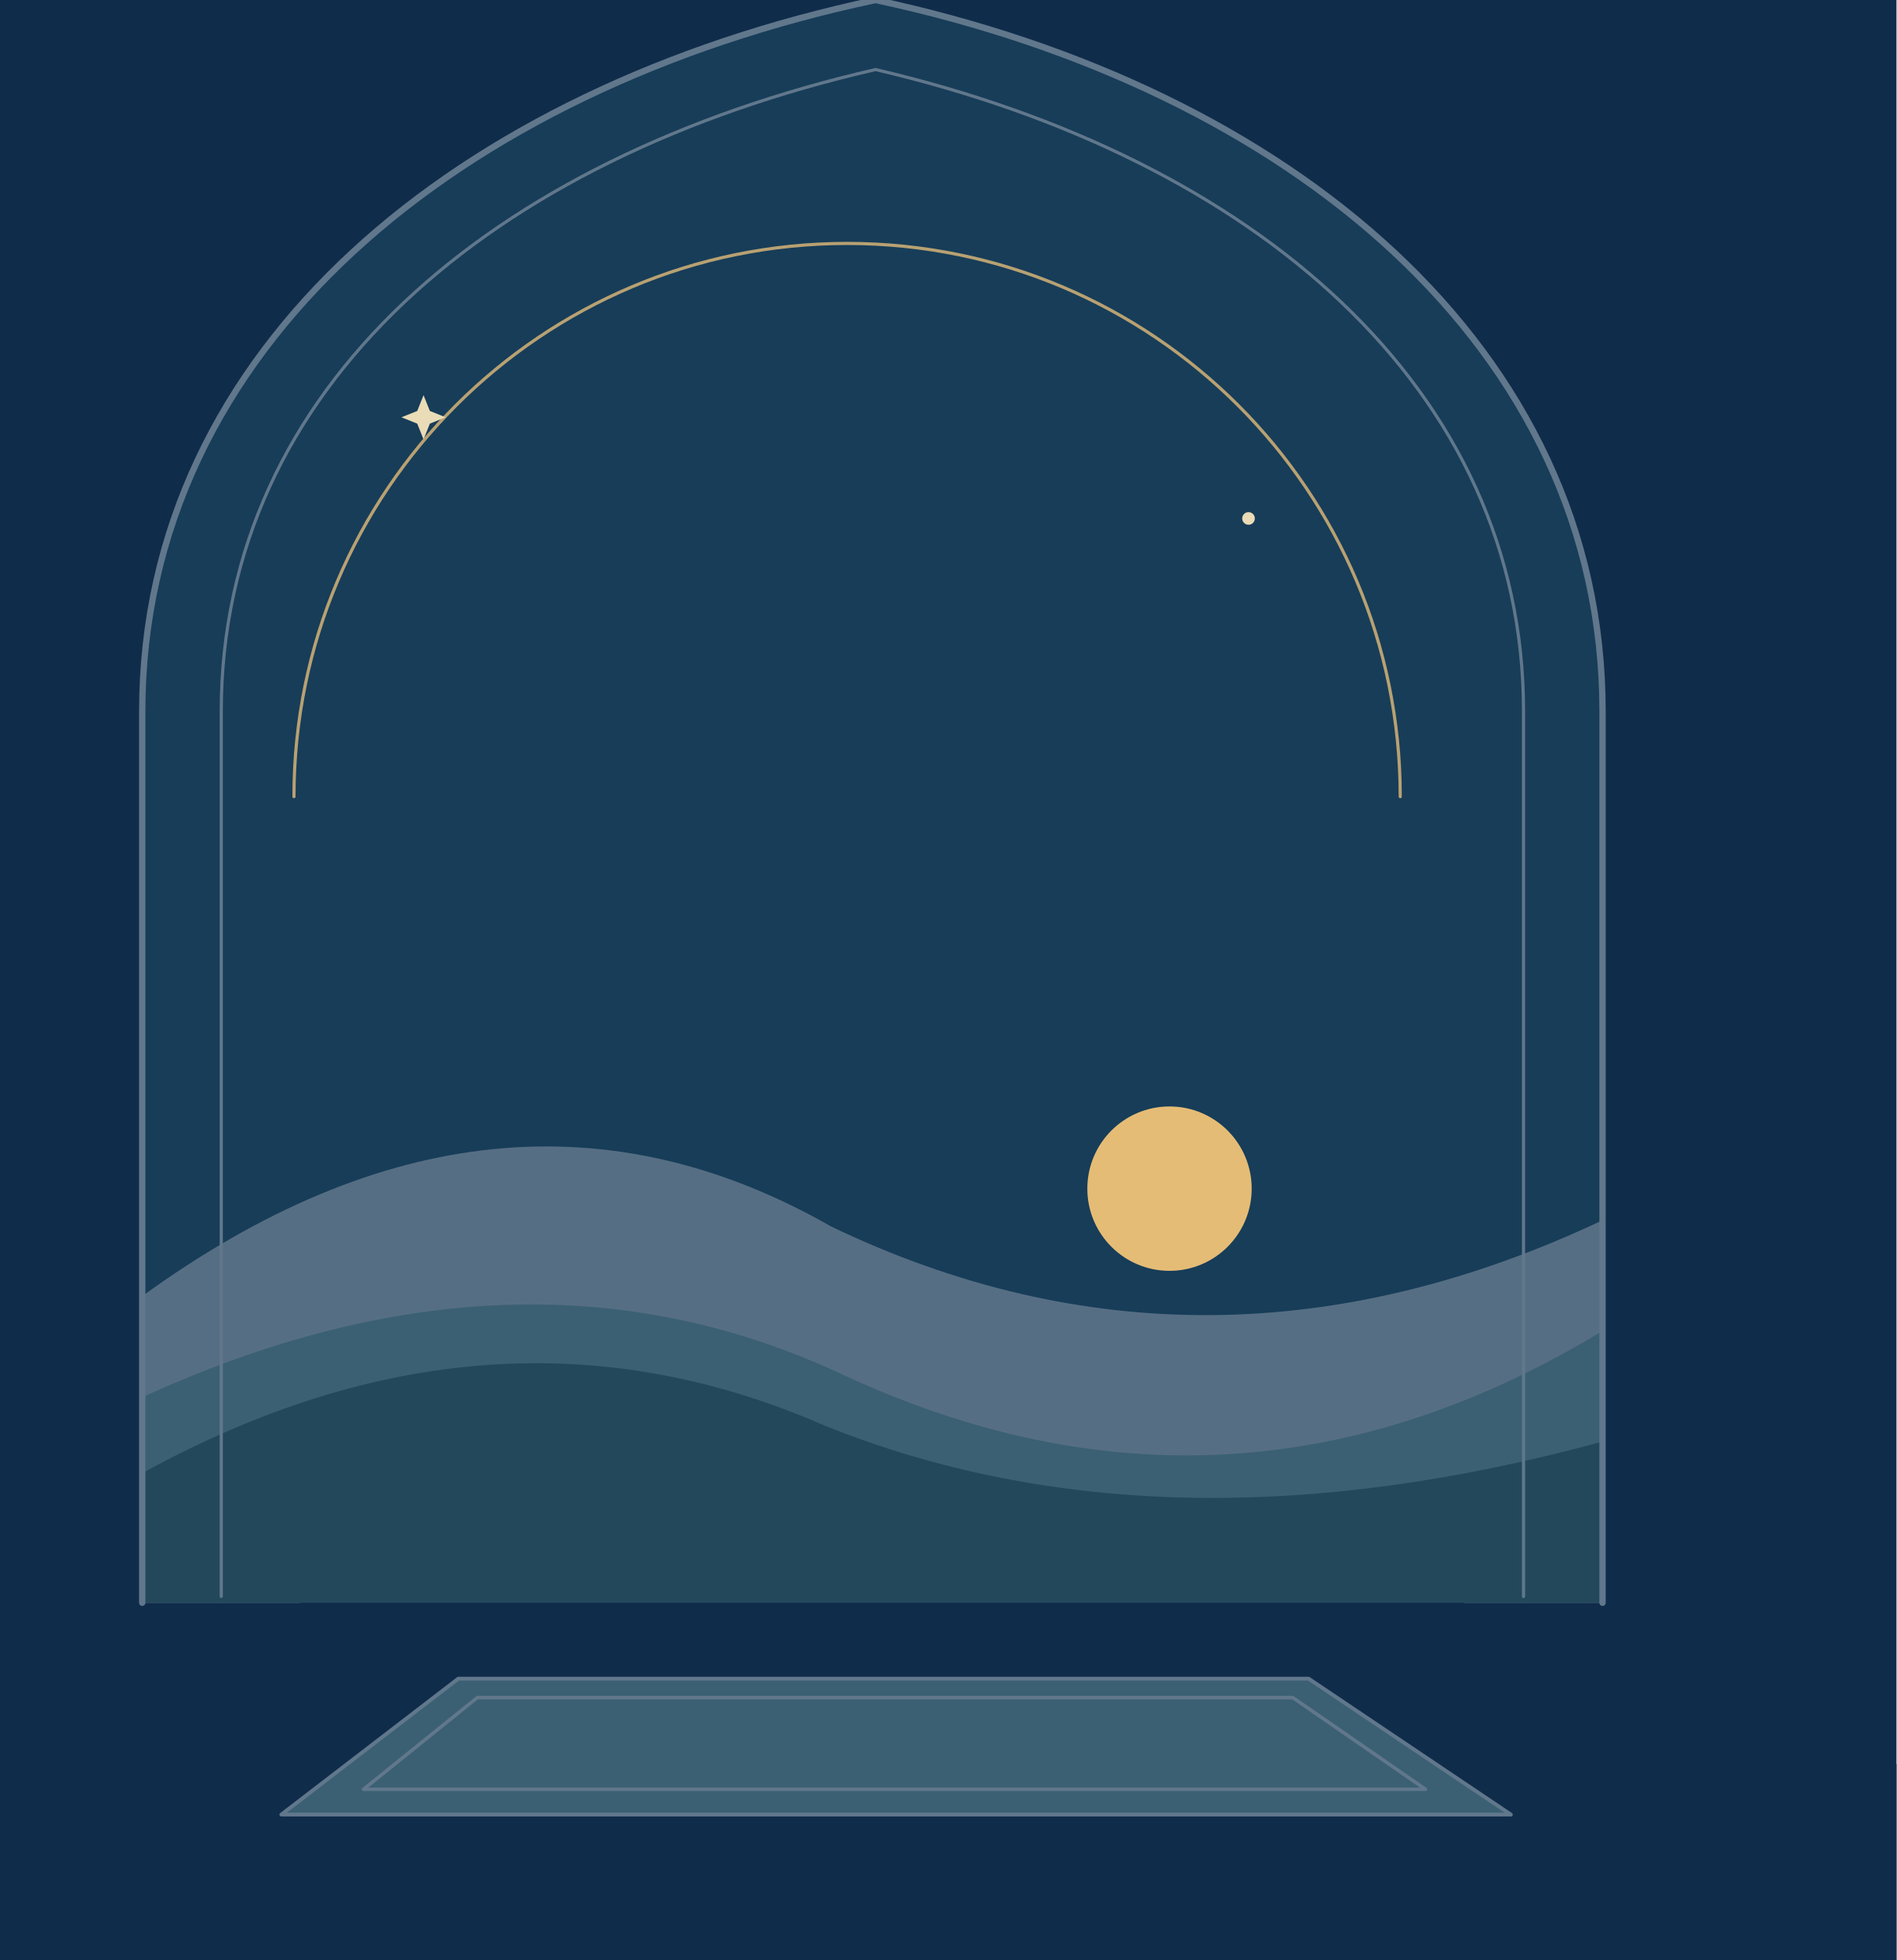
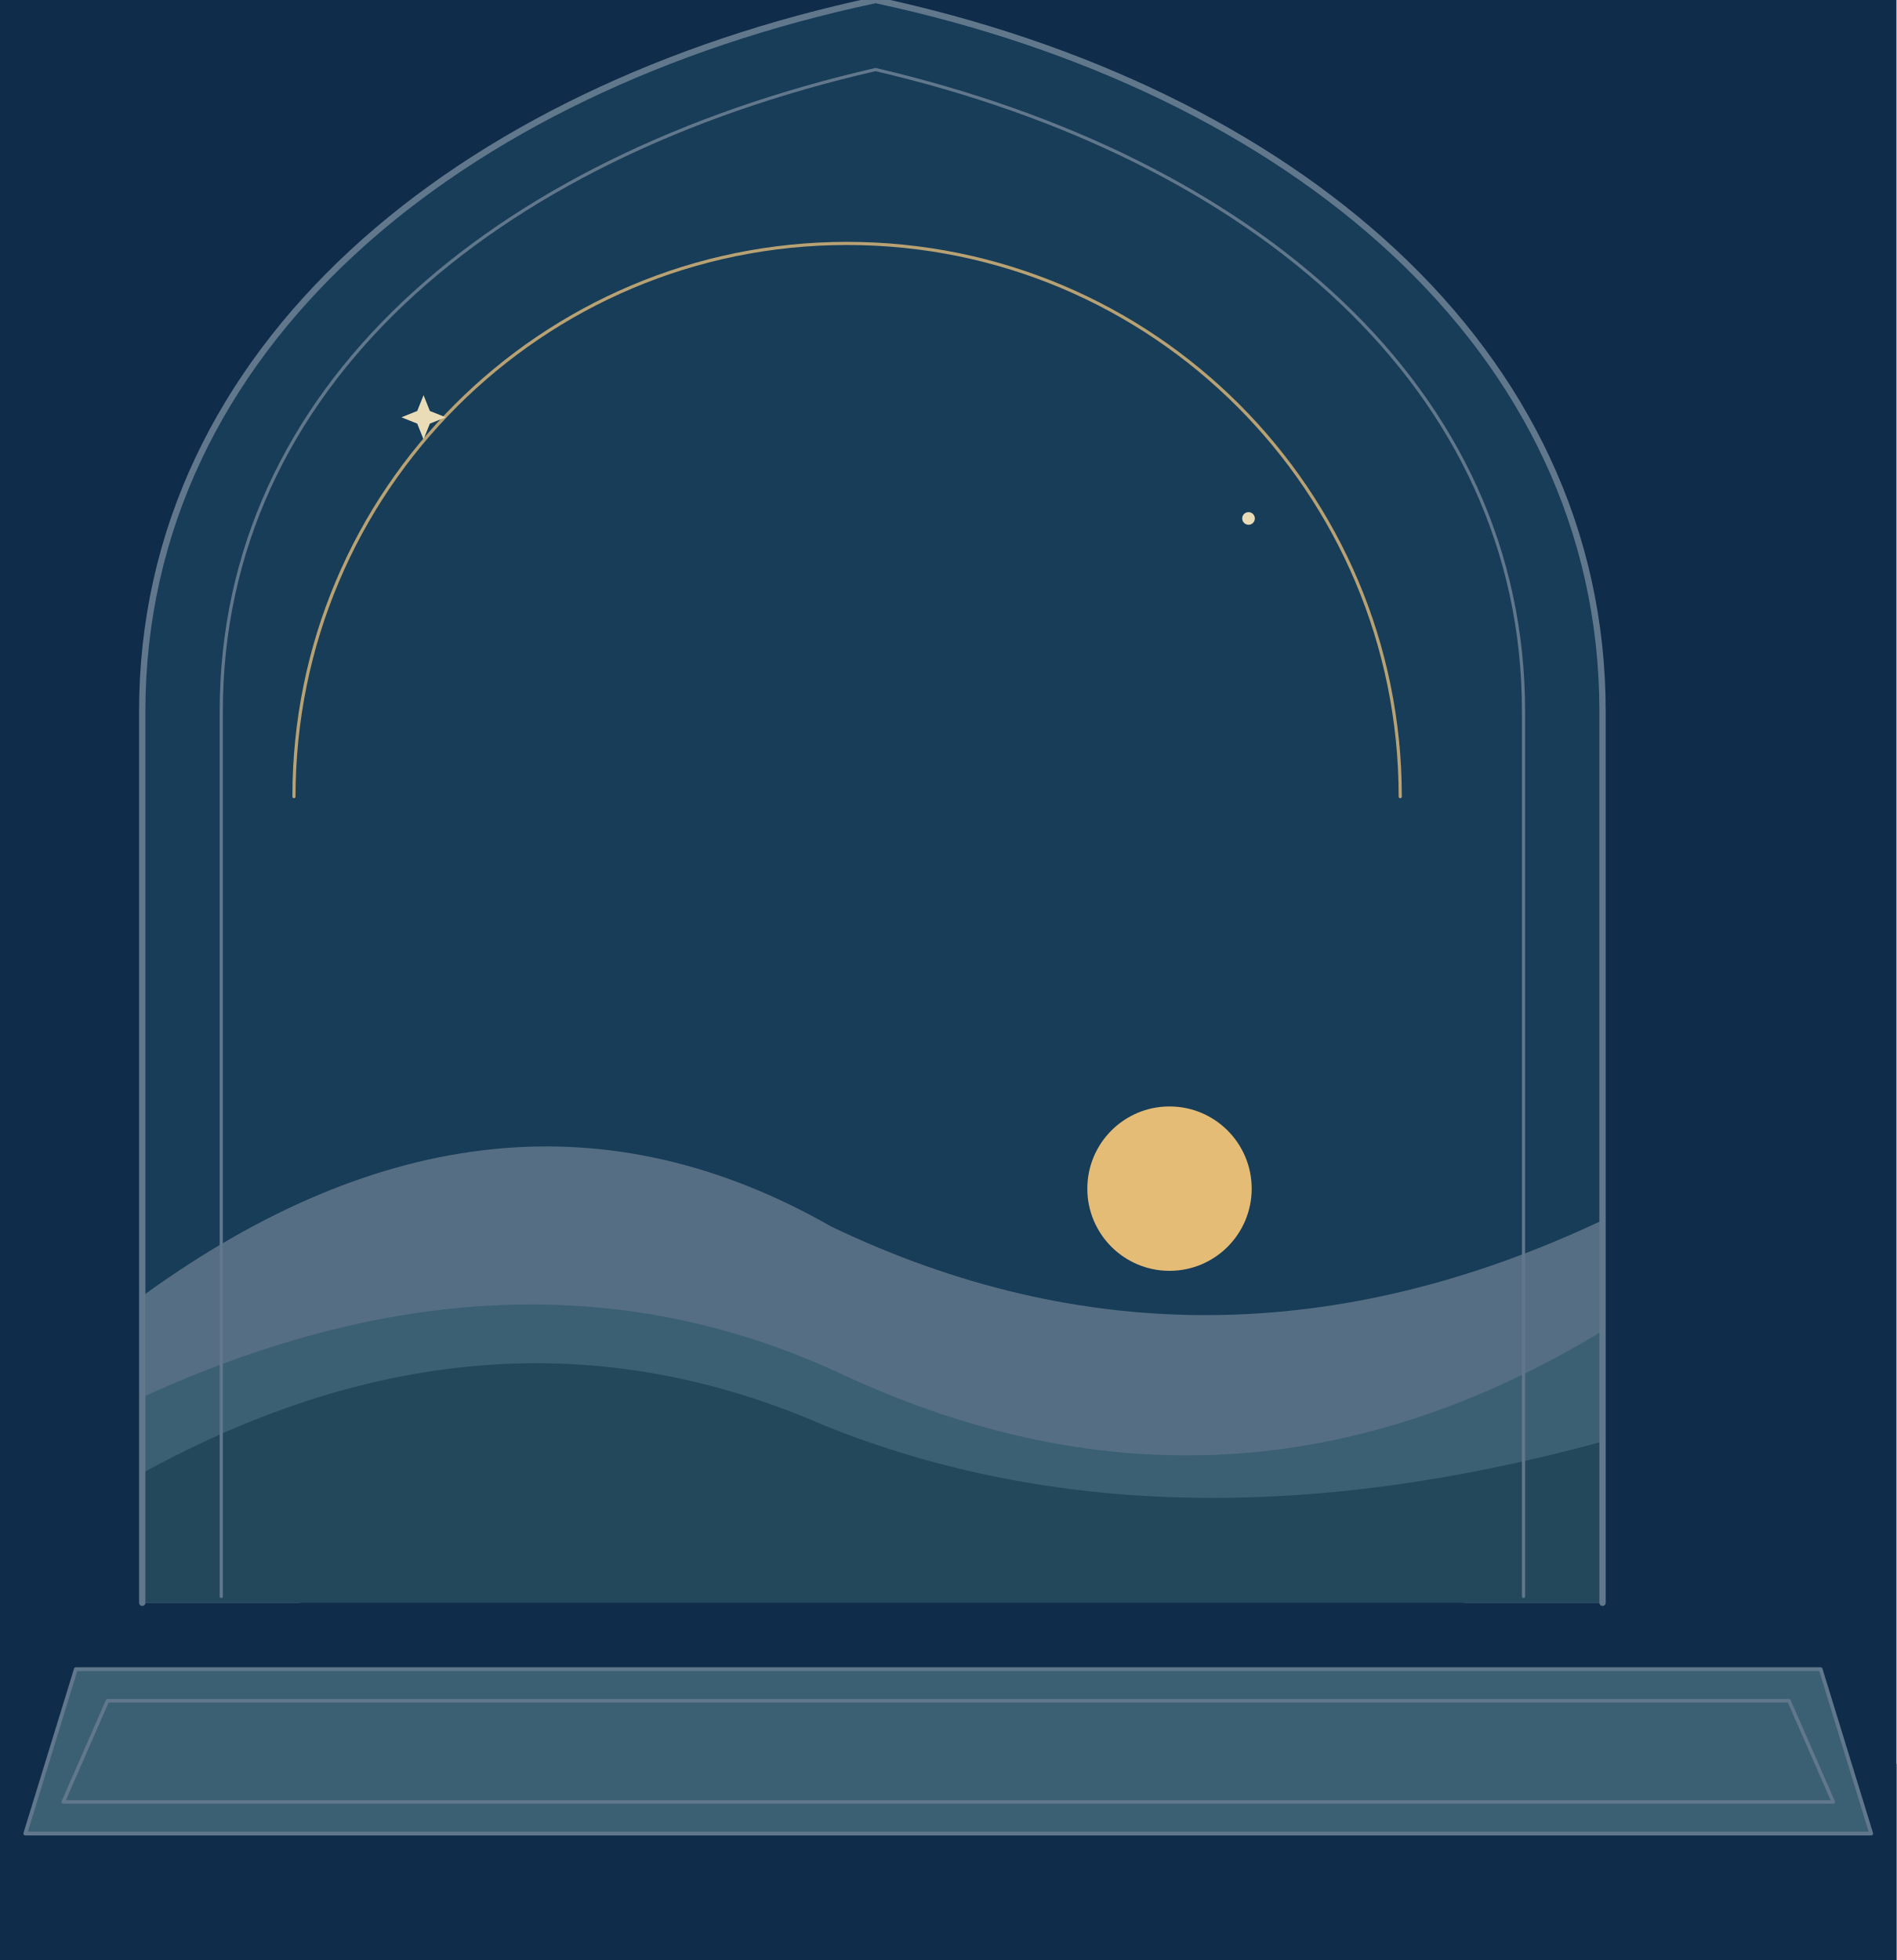
<svg xmlns="http://www.w3.org/2000/svg" width="600" height="620" viewBox="0 0 600 620">
  <path d="M 0,0 H 600 V 620 H 0 Z" fill="#102C4B" stroke="none" stroke-width="2.3" stroke-linecap="round" stroke-linejoin="round" />
  <path d="M 45,505 V 225 C 45,110 145,28 277,0 C 408,28 507,110 507,225 V 505 Z" fill="#173D59" stroke="none" stroke-width="2.3" stroke-linecap="round" stroke-linejoin="round" />
  <path d="M 344,376 A 26,26 0 1,0 396,376 A 26,26 0 1,0 344,376 Z" fill="#E5BC75" stroke="none" stroke-width="2.3" stroke-linecap="round" stroke-linejoin="round" />
  <path d="M 45,410 Q 158,328 263,388 Q 382,445 507,386 V 507 H 45 Z" fill="#566E83" stroke="none" stroke-width="2.3" stroke-linecap="round" stroke-linejoin="round" />
  <path d="M 45,442 Q 165,387 267,435 Q 390,492 507,421 V 507 H 45 Z" fill="#3B6073" stroke="none" stroke-width="2.3" stroke-linecap="round" stroke-linejoin="round" />
  <path d="M 45,466 Q 156,405 261,451 Q 368,494 507,456 V 507 H 45 Z" fill="#23485C" stroke="none" stroke-width="2.3" stroke-linecap="round" stroke-linejoin="round" />
  <path d="M 45,507 V 225 C 45,110 145,28 277,0 C 408,28 507,110 507,225 V 507" fill="none" stroke="#61778B" stroke-width="2" stroke-linecap="round" stroke-linejoin="round" />
  <path d="M 70,505 V 225 C 70,123 155,50 277,22 C 397,50 482,123 482,225 V 505" fill="none" stroke="#61778B" stroke-width="1" stroke-linecap="round" stroke-linejoin="round" />
  <path d="M 0,544 L 95,507 H 463 L 600,558 V 620 H 0 Z" fill="#102C4B" stroke="none" stroke-width="2.3" stroke-linecap="round" stroke-linejoin="round" />
-   <path d="M 89,574 L 145,531 H 414 L 478,574 Z" fill="#3B6073" stroke="#61778B" stroke-width="1.2" stroke-linecap="round" stroke-linejoin="round" />
-   <path d="M 115,566 L 151,537 H 409 L 451,566 Z" fill="none" stroke="#61778B" stroke-width="1.1" stroke-linecap="round" stroke-linejoin="round" />
+   <path d="M 8,580 L 24,528 H 576 L 592,580 Z" fill="#3B6073" stroke="#61778B" stroke-width="1.2" stroke-linecap="round" stroke-linejoin="round" />
+   <path d="M 20,570 L 34,538 H 566 L 580,570 Z" fill="none" stroke="#61778B" stroke-width="1.1" stroke-linecap="round" stroke-linejoin="round" />
  <path d="M 93,252 A 174,174 0 0,1 443,252" fill="none" stroke="#B8A172" stroke-width="1" stroke-linecap="round" stroke-linejoin="round" />
  <path d="M 134,125 l 2,5 l 5,2 l -5,2 l -2,5 l -2,-5 l -5,-2 l 5,-2 Z" fill="#E9DCB7" stroke="none" stroke-width="2.3" stroke-linecap="round" stroke-linejoin="round" />
  <path d="M 393,164 A 2,2 0 1,0 397,164 A 2,2 0 1,0 393,164 Z" fill="#E9DCB7" stroke="none" stroke-width="2.3" stroke-linecap="round" stroke-linejoin="round" />
</svg>
